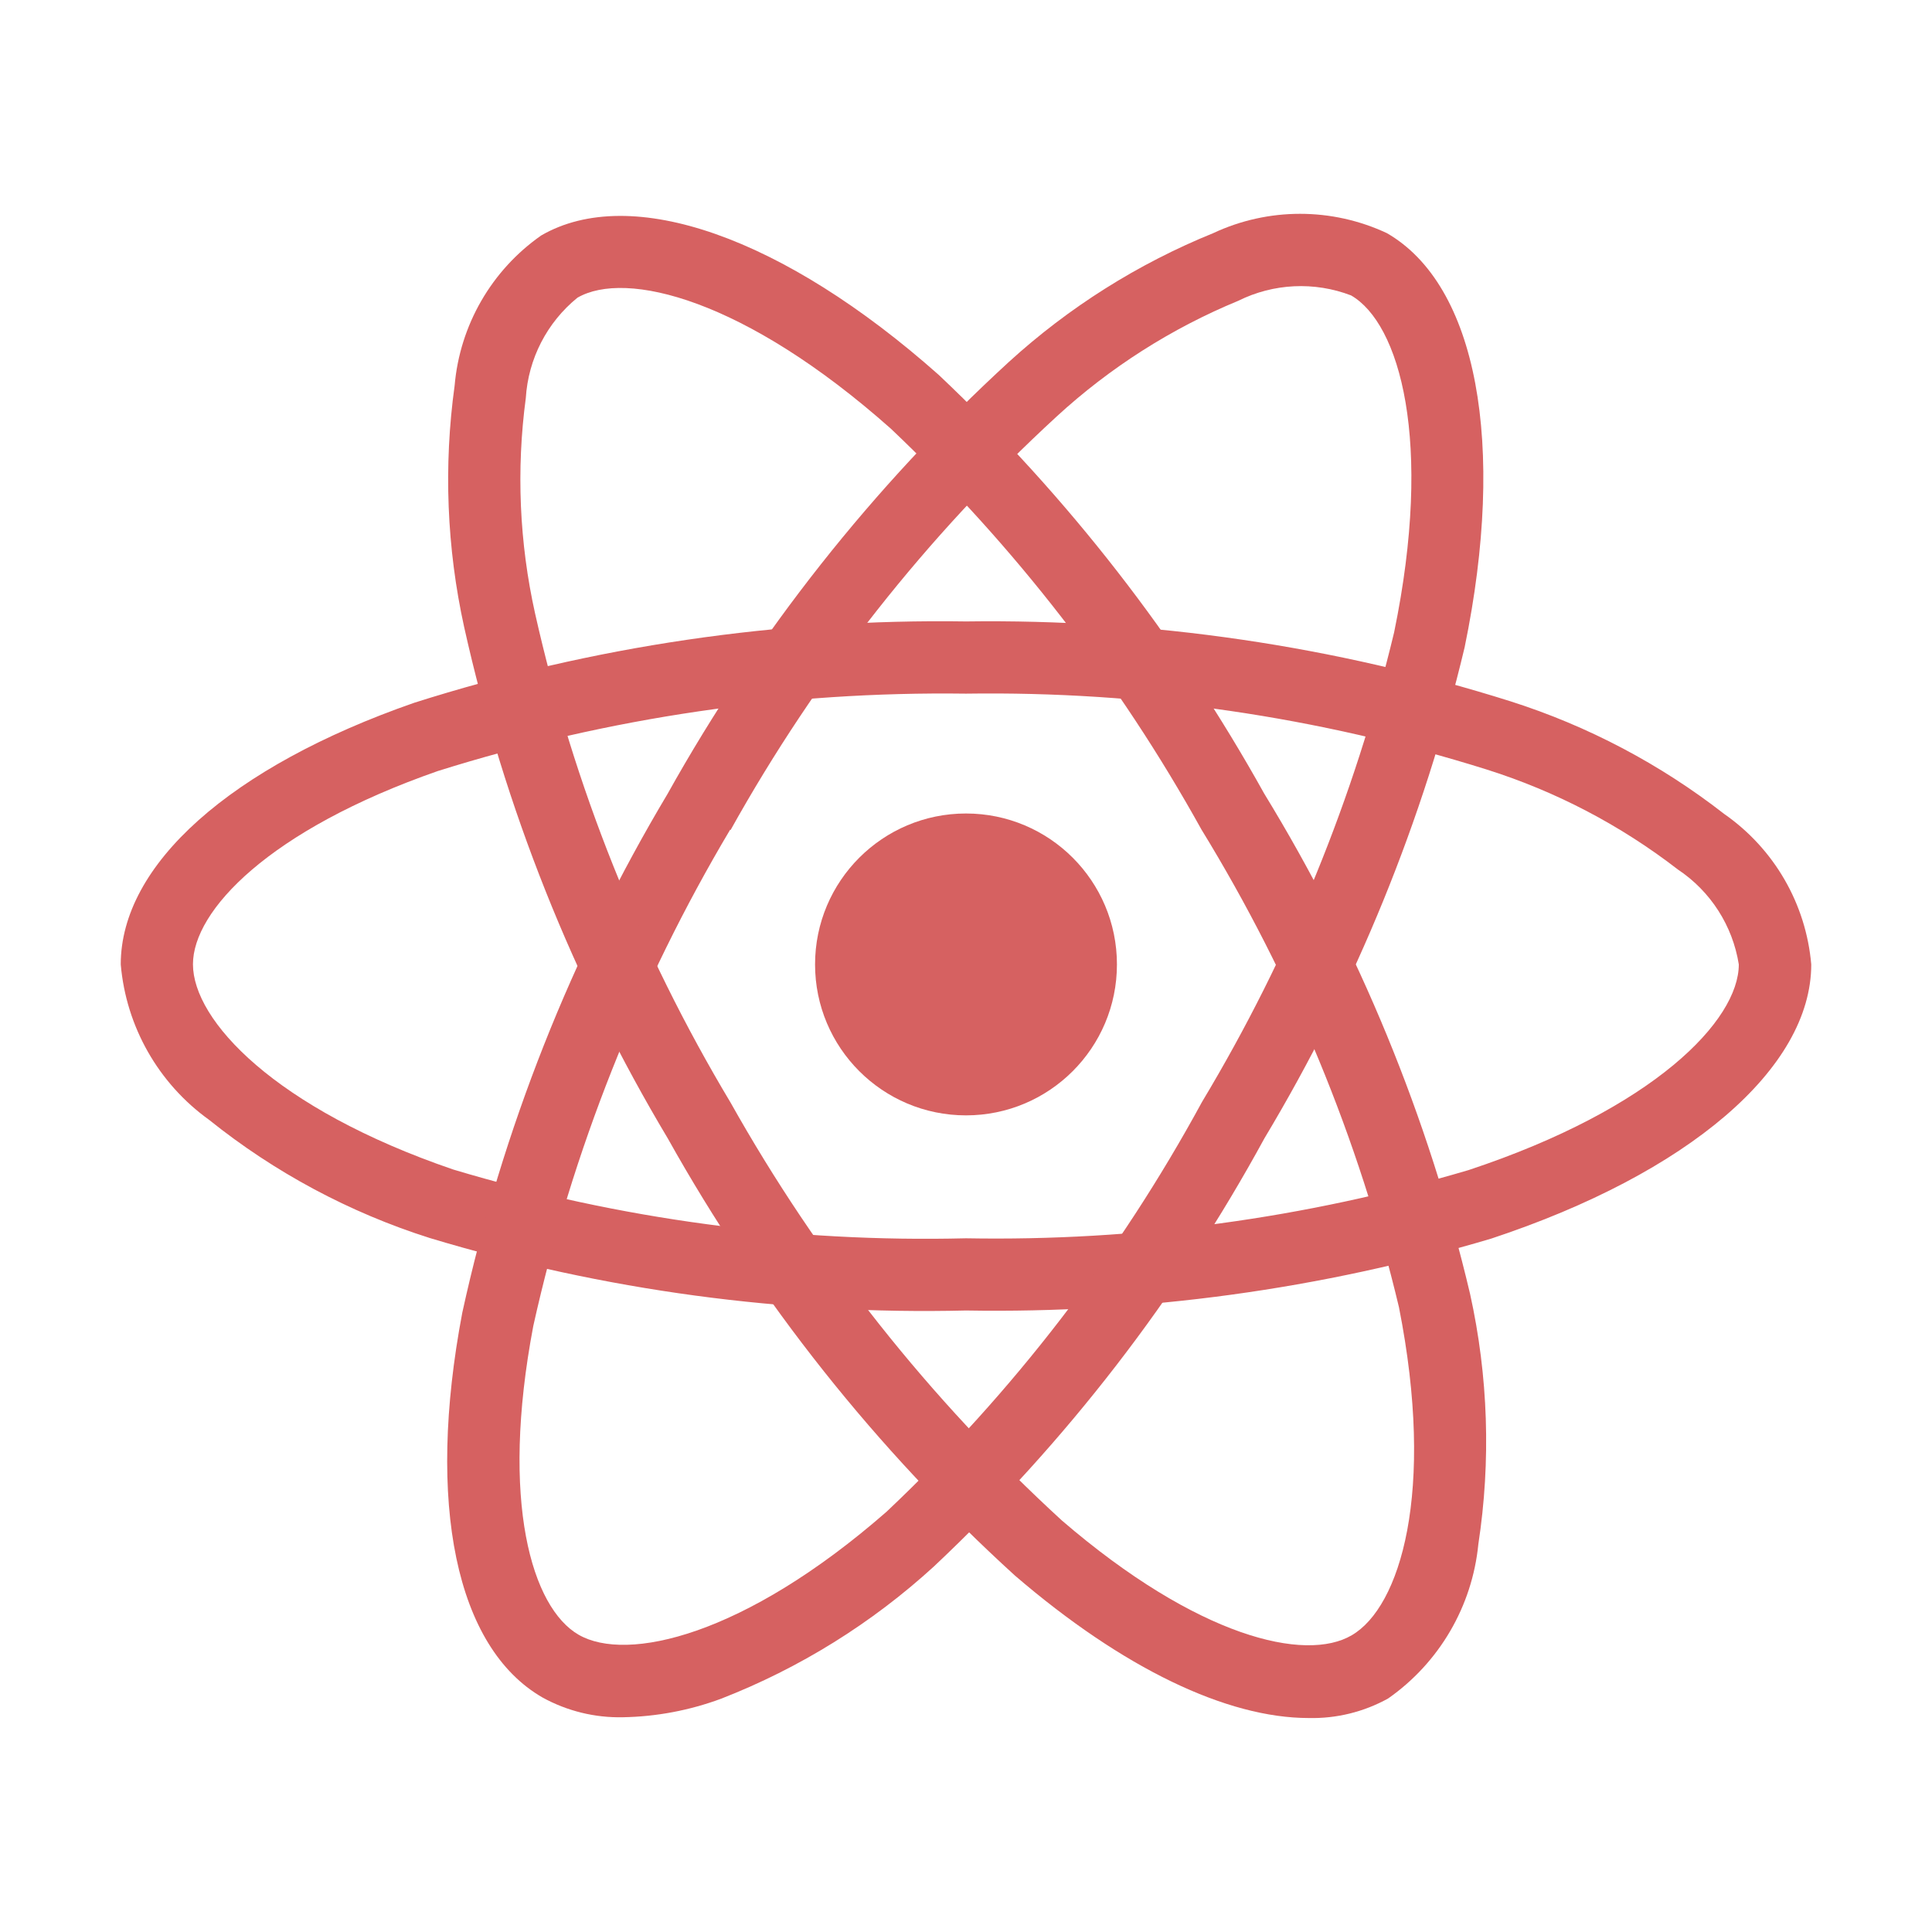
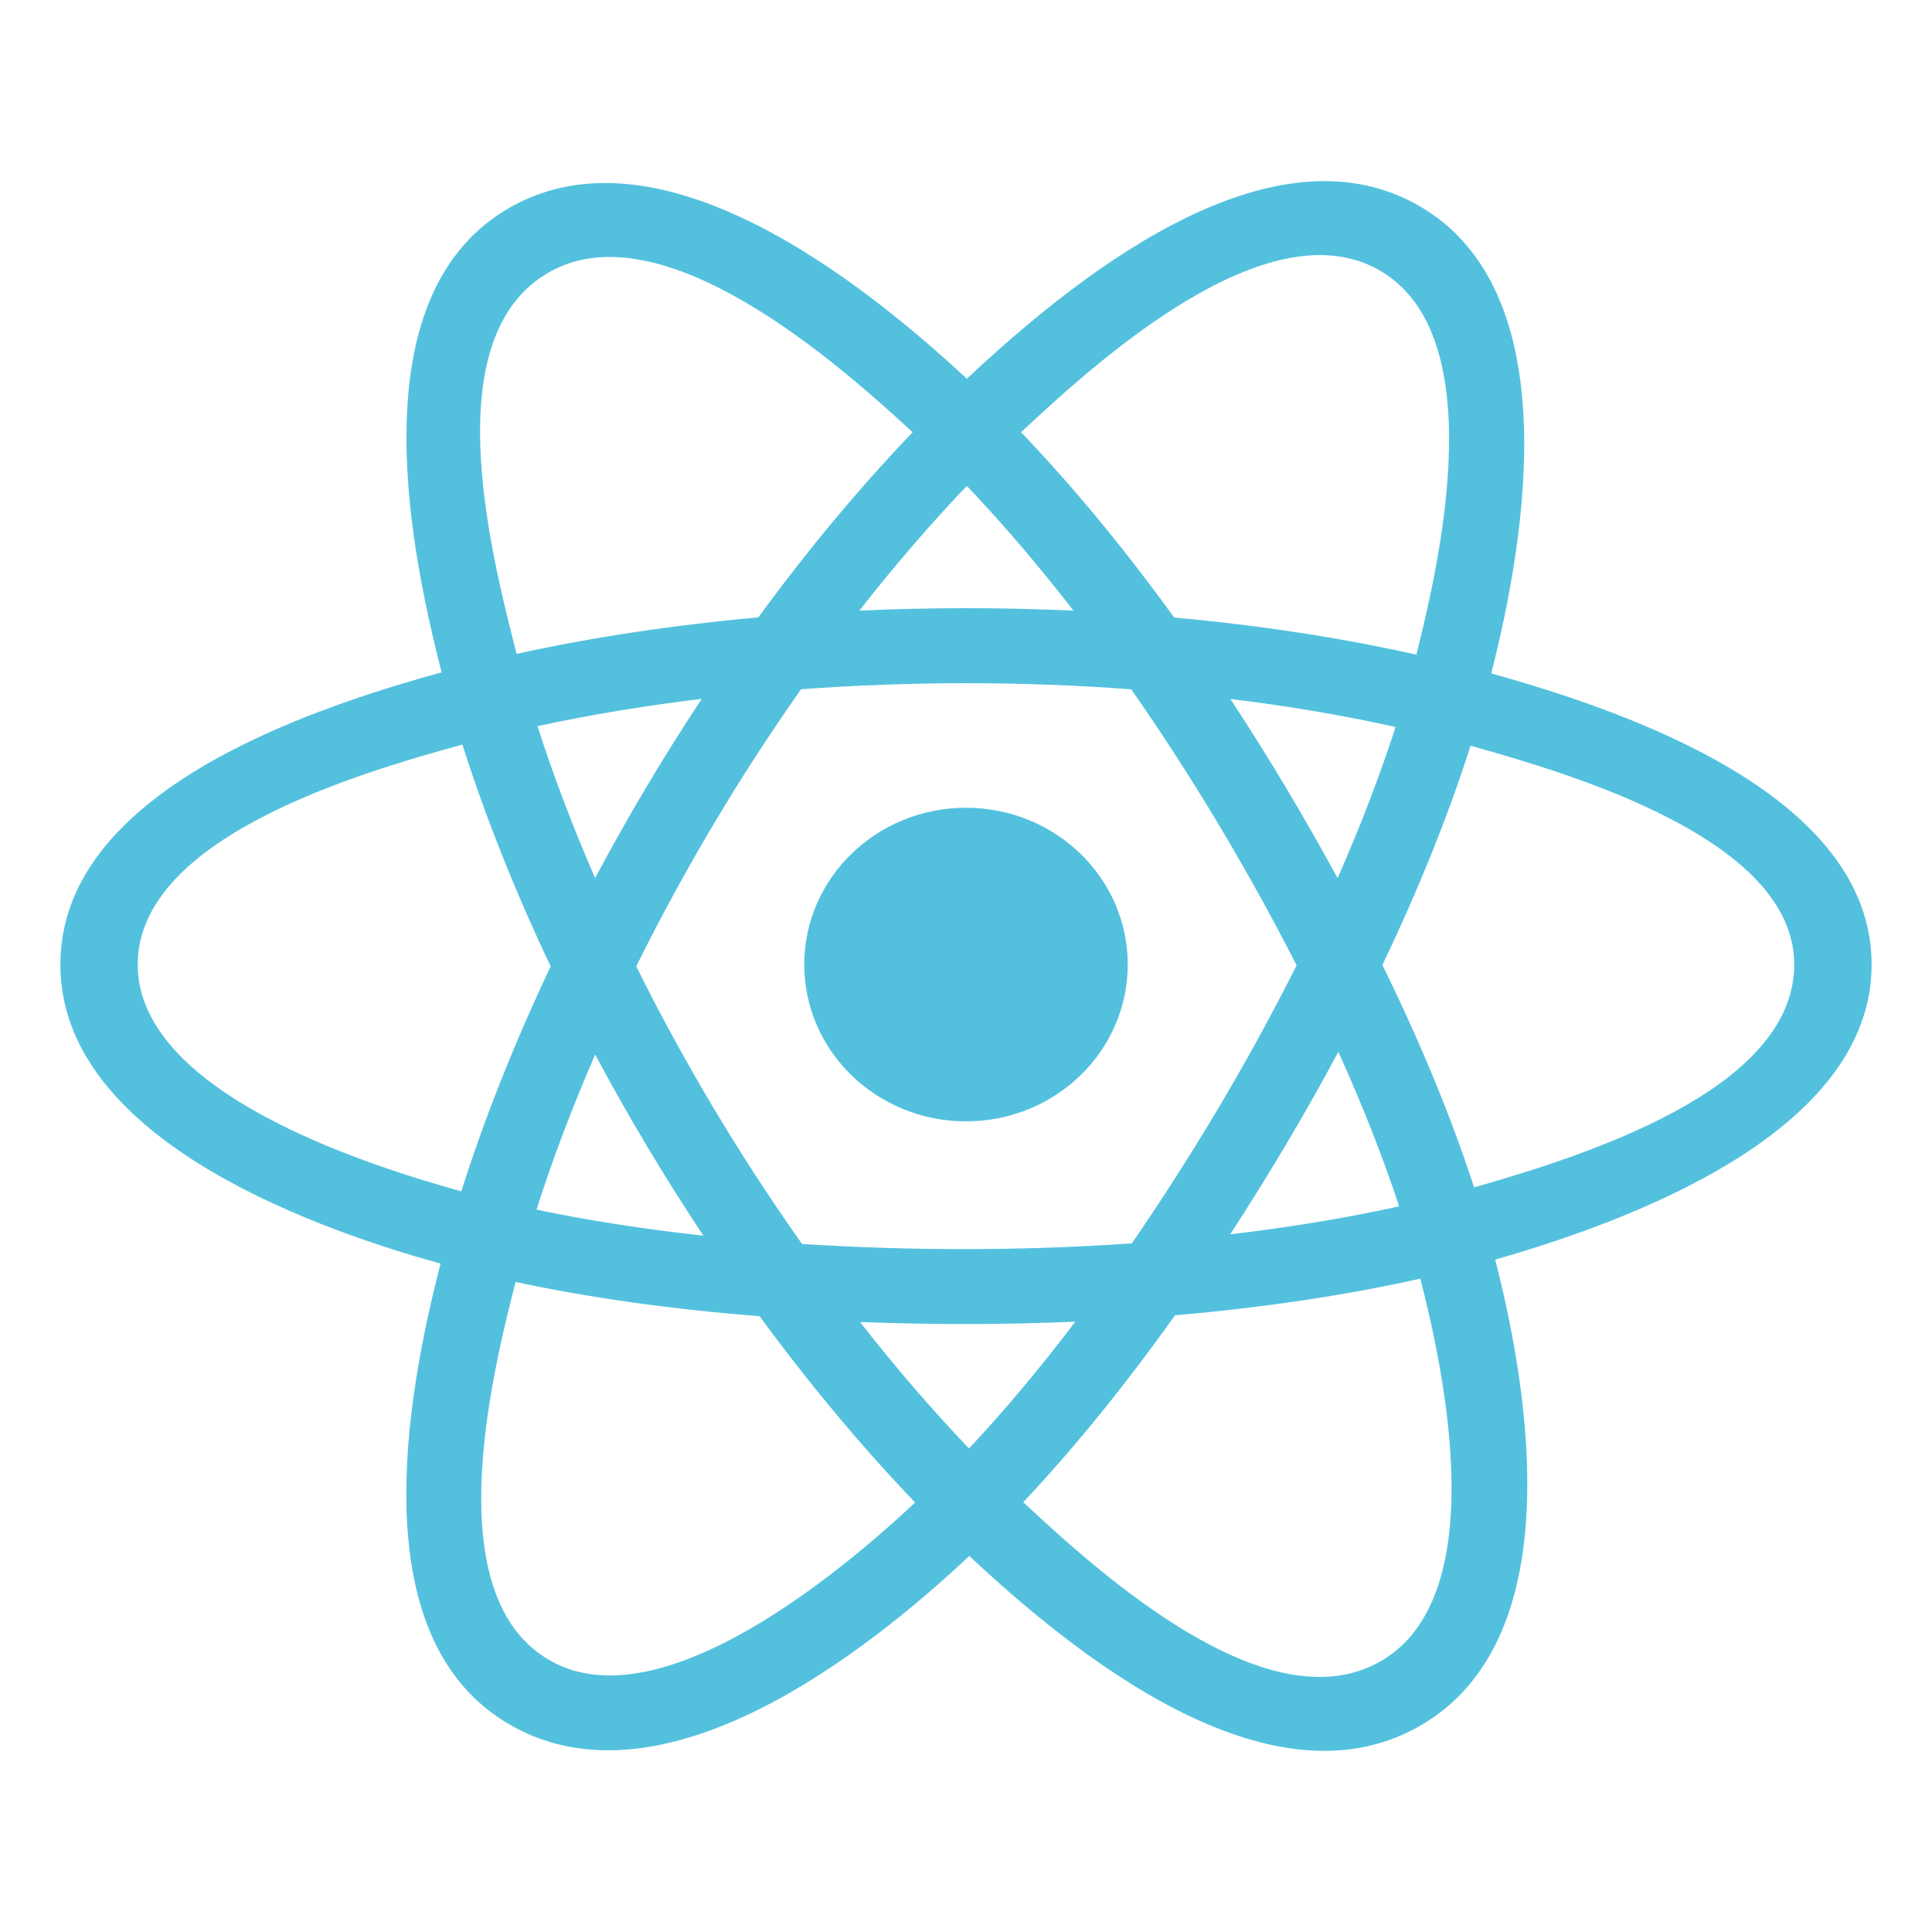
- <svg xmlns="http://www.w3.org/2000/svg" width="800px" height="800px" viewBox="0 0 32 32" fill="#000000">
-   <g id="SVGRepo_bgCarrier" stroke-width="0" />
-   <g id="SVGRepo_tracerCarrier" stroke-linecap="round" stroke-linejoin="round" />
-   <g id="SVGRepo_iconCarrier">
-     <circle cx="16" cy="15.974" r="2.5" style="fill:#d66161" />
-     <path d="M16,21.706a28.385,28.385,0,0,1-8.88-1.2,11.3,11.3,0,0,1-3.657-1.958A3.543,3.543,0,0,1,2,15.974c0-1.653,1.816-3.273,4.858-4.333A28.755,28.755,0,0,1,16,10.293a28.674,28.674,0,0,1,9.022,1.324,11.376,11.376,0,0,1,3.538,1.866A3.391,3.391,0,0,1,30,15.974c0,1.718-2.03,3.459-5.3,4.541A28.8,28.8,0,0,1,16,21.706Zm0-10.217a27.948,27.948,0,0,0-8.749,1.282c-2.8.977-4.055,2.313-4.055,3.2,0,.928,1.349,2.387,4.311,3.4A27.21,27.21,0,0,0,16,20.51a27.6,27.6,0,0,0,8.325-1.13C27.4,18.361,28.8,16.9,28.8,15.974a2.327,2.327,0,0,0-1.01-1.573,10.194,10.194,0,0,0-3.161-1.654A27.462,27.462,0,0,0,16,11.489Z" style="fill:#d66161" />
-     <path d="M10.32,28.443a2.639,2.639,0,0,1-1.336-.328c-1.432-.826-1.928-3.208-1.327-6.373a28.755,28.755,0,0,1,3.4-8.593h0A28.676,28.676,0,0,1,16.71,5.995a11.376,11.376,0,0,1,3.384-2.133,3.391,3.391,0,0,1,2.878,0c1.489.858,1.982,3.486,1.287,6.859a28.806,28.806,0,0,1-3.316,8.133,28.385,28.385,0,0,1-5.476,7.093,11.3,11.3,0,0,1-3.523,2.189A4.926,4.926,0,0,1,10.32,28.443Zm1.773-14.7a27.948,27.948,0,0,0-3.26,8.219c-.553,2.915-.022,4.668.75,5.114.8.463,2.742.024,5.1-2.036a27.209,27.209,0,0,0,5.227-6.79,27.6,27.6,0,0,0,3.181-7.776c.654-3.175.089-5.119-.713-5.581a2.327,2.327,0,0,0-1.868.089A10.194,10.194,0,0,0,17.5,6.9a27.464,27.464,0,0,0-5.4,6.849Z" style="fill:#d66161" />
-     <path d="M21.677,28.456c-1.355,0-3.076-.82-4.868-2.361a28.756,28.756,0,0,1-5.747-7.237h0a28.676,28.676,0,0,1-3.374-8.471,11.376,11.376,0,0,1-.158-4A3.391,3.391,0,0,1,8.964,3.9c1.487-.861,4.01.024,6.585,2.31a28.8,28.8,0,0,1,5.39,6.934,28.384,28.384,0,0,1,3.41,8.287,11.3,11.3,0,0,1,.137,4.146,3.543,3.543,0,0,1-1.494,2.555A2.59,2.59,0,0,1,21.677,28.456Zm-9.58-10.2a27.949,27.949,0,0,0,5.492,6.929c2.249,1.935,4.033,2.351,4.8,1.9.8-.465,1.39-2.363.782-5.434A27.212,27.212,0,0,0,19.9,13.74,27.6,27.6,0,0,0,14.755,7.1c-2.424-2.152-4.39-2.633-5.191-2.169a2.327,2.327,0,0,0-.855,1.662,10.194,10.194,0,0,0,.153,3.565,27.465,27.465,0,0,0,3.236,8.1Z" style="fill:#d66161" />
-   </g>
+ <svg xmlns="http://www.w3.org/2000/svg" width="800px" height="800px" viewBox="0 0 32 32" fill="none">
+   <path d="M18.679 15.976C18.679 14.541 17.48 13.379 16 13.379C14.521 13.379 13.321 14.541 13.321 15.976C13.321 17.41 14.521 18.573 16 18.573C17.48 18.573 18.679 17.41 18.679 15.976Z" fill="#53C1DE" />
+   <path fill-rule="evenodd" clip-rule="evenodd" d="M24.7 11.154C25.266 8.925 25.977 4.791 23.47 3.39C20.975 1.995 17.728 4.668 16.014 6.273C14.304 4.684 10.966 2.022 8.462 3.428C5.968 4.828 6.737 8.893 7.315 11.136C4.988 11.776 1 13.156 1 15.976C1 18.787 4.984 20.289 7.297 20.929C6.717 23.184 5.986 27.191 8.483 28.588C10.997 29.993 14.325 27.395 16.055 25.772C17.781 27.386 20.997 30.002 23.492 28.601C25.996 27.196 25.344 23.118 24.765 20.863C27.007 20.221 31 18.752 31 15.976C31 13.184 26.99 11.792 24.7 11.154ZM24.416 19.667C24.037 18.502 23.524 17.262 22.897 15.982C23.495 14.732 23.988 13.509 24.357 12.351C26.036 12.823 29.718 13.901 29.718 15.976C29.718 18.07 26.185 19.159 24.416 19.667ZM22.85 27.526C20.988 28.571 18.222 26.07 16.948 24.881C17.793 23.984 18.638 22.942 19.462 21.785C20.913 21.66 22.283 21.456 23.526 21.178C23.933 22.773 24.72 26.476 22.85 27.526ZM9.124 27.511C7.261 26.47 8.113 22.895 8.54 21.233C9.768 21.497 11.129 21.686 12.582 21.801C13.412 22.933 14.282 23.974 15.158 24.886C14.075 25.901 10.995 28.557 9.124 27.511ZM2.281 15.976C2.281 13.874 5.942 12.803 7.659 12.333C8.035 13.517 8.527 14.754 9.121 16.006C8.519 17.277 8.02 18.534 7.641 19.732C6.004 19.278 2.281 18.079 2.281 15.976ZM9.104 4.504C10.973 3.454 13.875 6.01 15.116 7.16C14.244 8.068 13.383 9.101 12.56 10.226C11.149 10.353 9.799 10.557 8.557 10.83C8.091 9.021 7.236 5.552 9.104 4.504ZM20.379 11.577C21.337 11.694 22.254 11.85 23.115 12.041C22.856 12.844 22.534 13.684 22.154 14.545C21.604 13.533 21.014 12.542 20.379 11.577ZM16.014 8.048C16.605 8.669 17.197 9.362 17.78 10.114C16.599 10.06 15.415 10.06 14.234 10.114C14.817 9.368 15.414 8.676 16.014 8.048ZM9.857 14.544C9.483 13.686 9.164 12.842 8.903 12.027C9.759 11.842 10.672 11.69 11.623 11.575C10.987 12.537 10.397 13.528 9.857 14.544ZM11.65 20.466C10.668 20.359 9.741 20.215 8.886 20.035C9.15 19.206 9.477 18.343 9.858 17.467C10.406 18.493 11.005 19.494 11.65 20.466ZM16.05 23.991C15.442 23.356 14.836 22.653 14.245 21.897C15.433 21.942 16.623 21.942 17.811 21.891C17.227 22.661 16.637 23.365 16.05 23.991ZM22.167 17.422C22.568 18.308 22.906 19.166 23.174 19.981C22.304 20.173 21.365 20.328 20.376 20.444C21.015 19.461 21.615 18.454 22.167 17.422ZM18.747 20.594C16.93 20.72 15.102 20.719 13.284 20.604C12.251 19.142 11.331 17.603 10.538 16.006C11.328 14.412 12.24 12.876 13.268 11.416C15.088 11.283 16.918 11.282 18.737 11.417C19.756 12.877 20.668 14.409 21.476 15.988C20.677 17.581 19.759 19.12 18.747 20.594ZM22.83 4.467C24.701 5.513 23.868 9.227 23.459 10.843C22.215 10.564 20.863 10.357 19.448 10.228C18.624 9.09 17.77 8.055 16.912 7.159C18.169 5.984 20.978 3.431 22.83 4.467Z" fill="#53C1DE" />
</svg>
